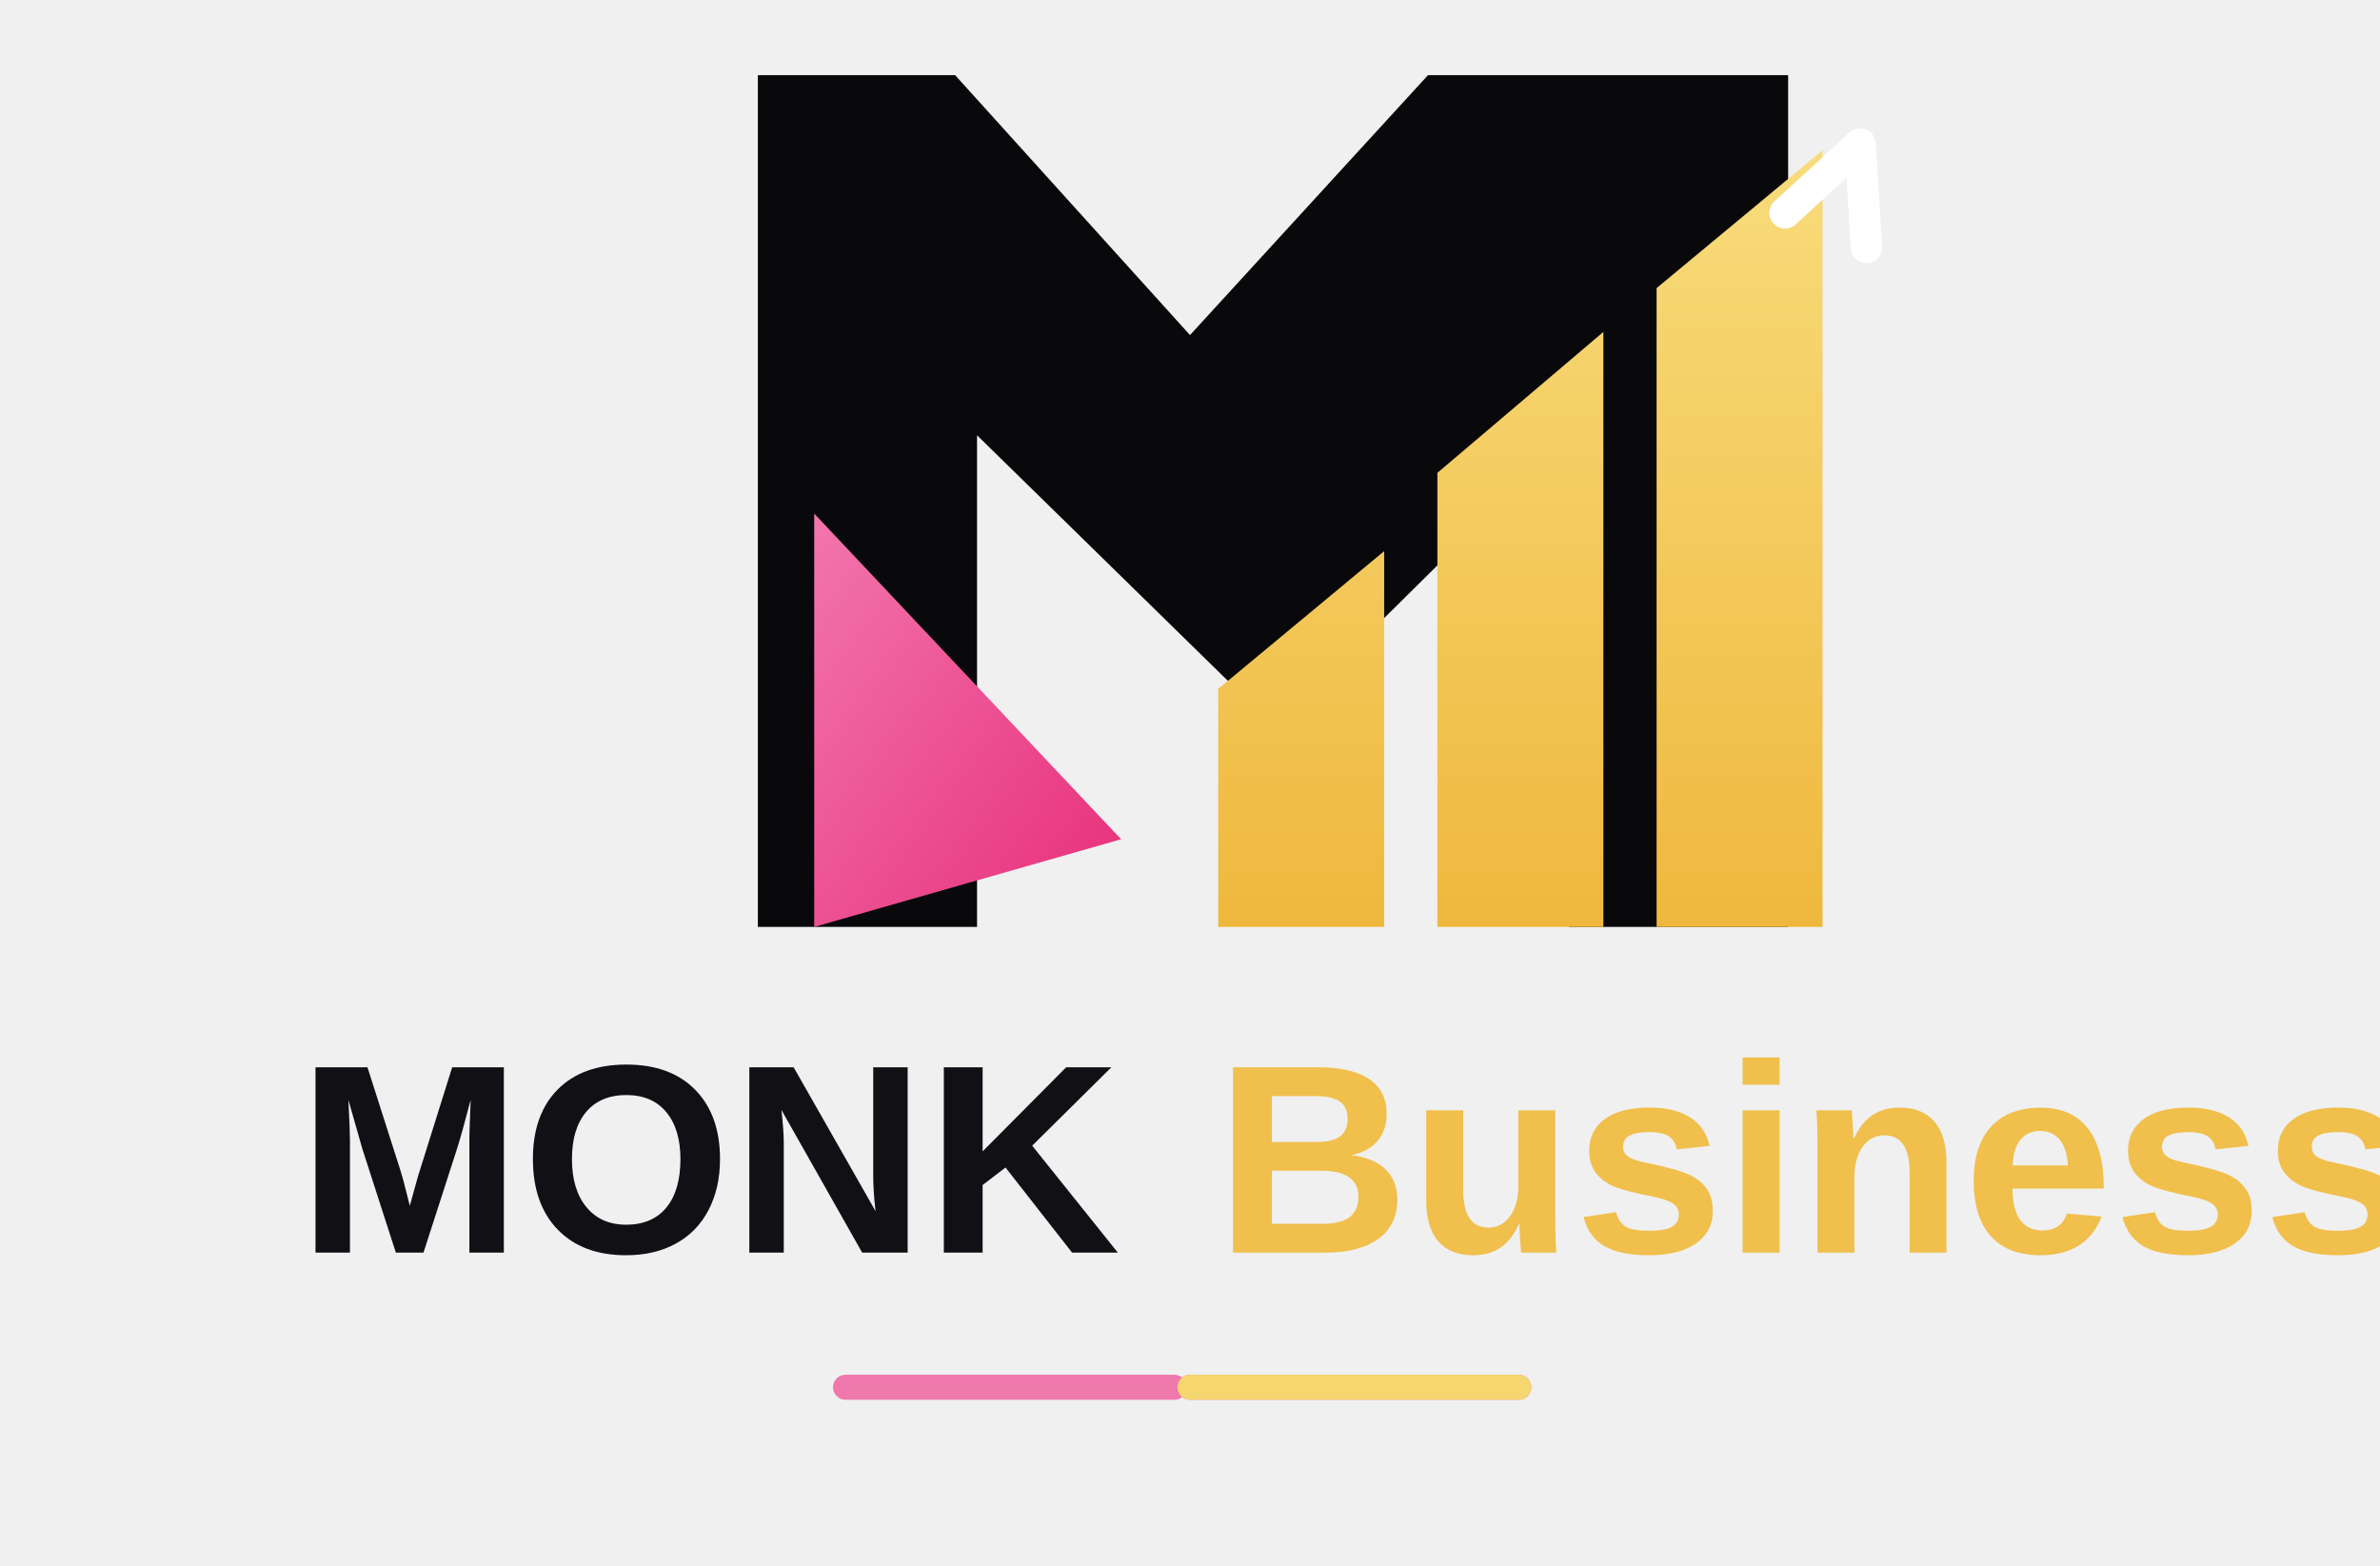
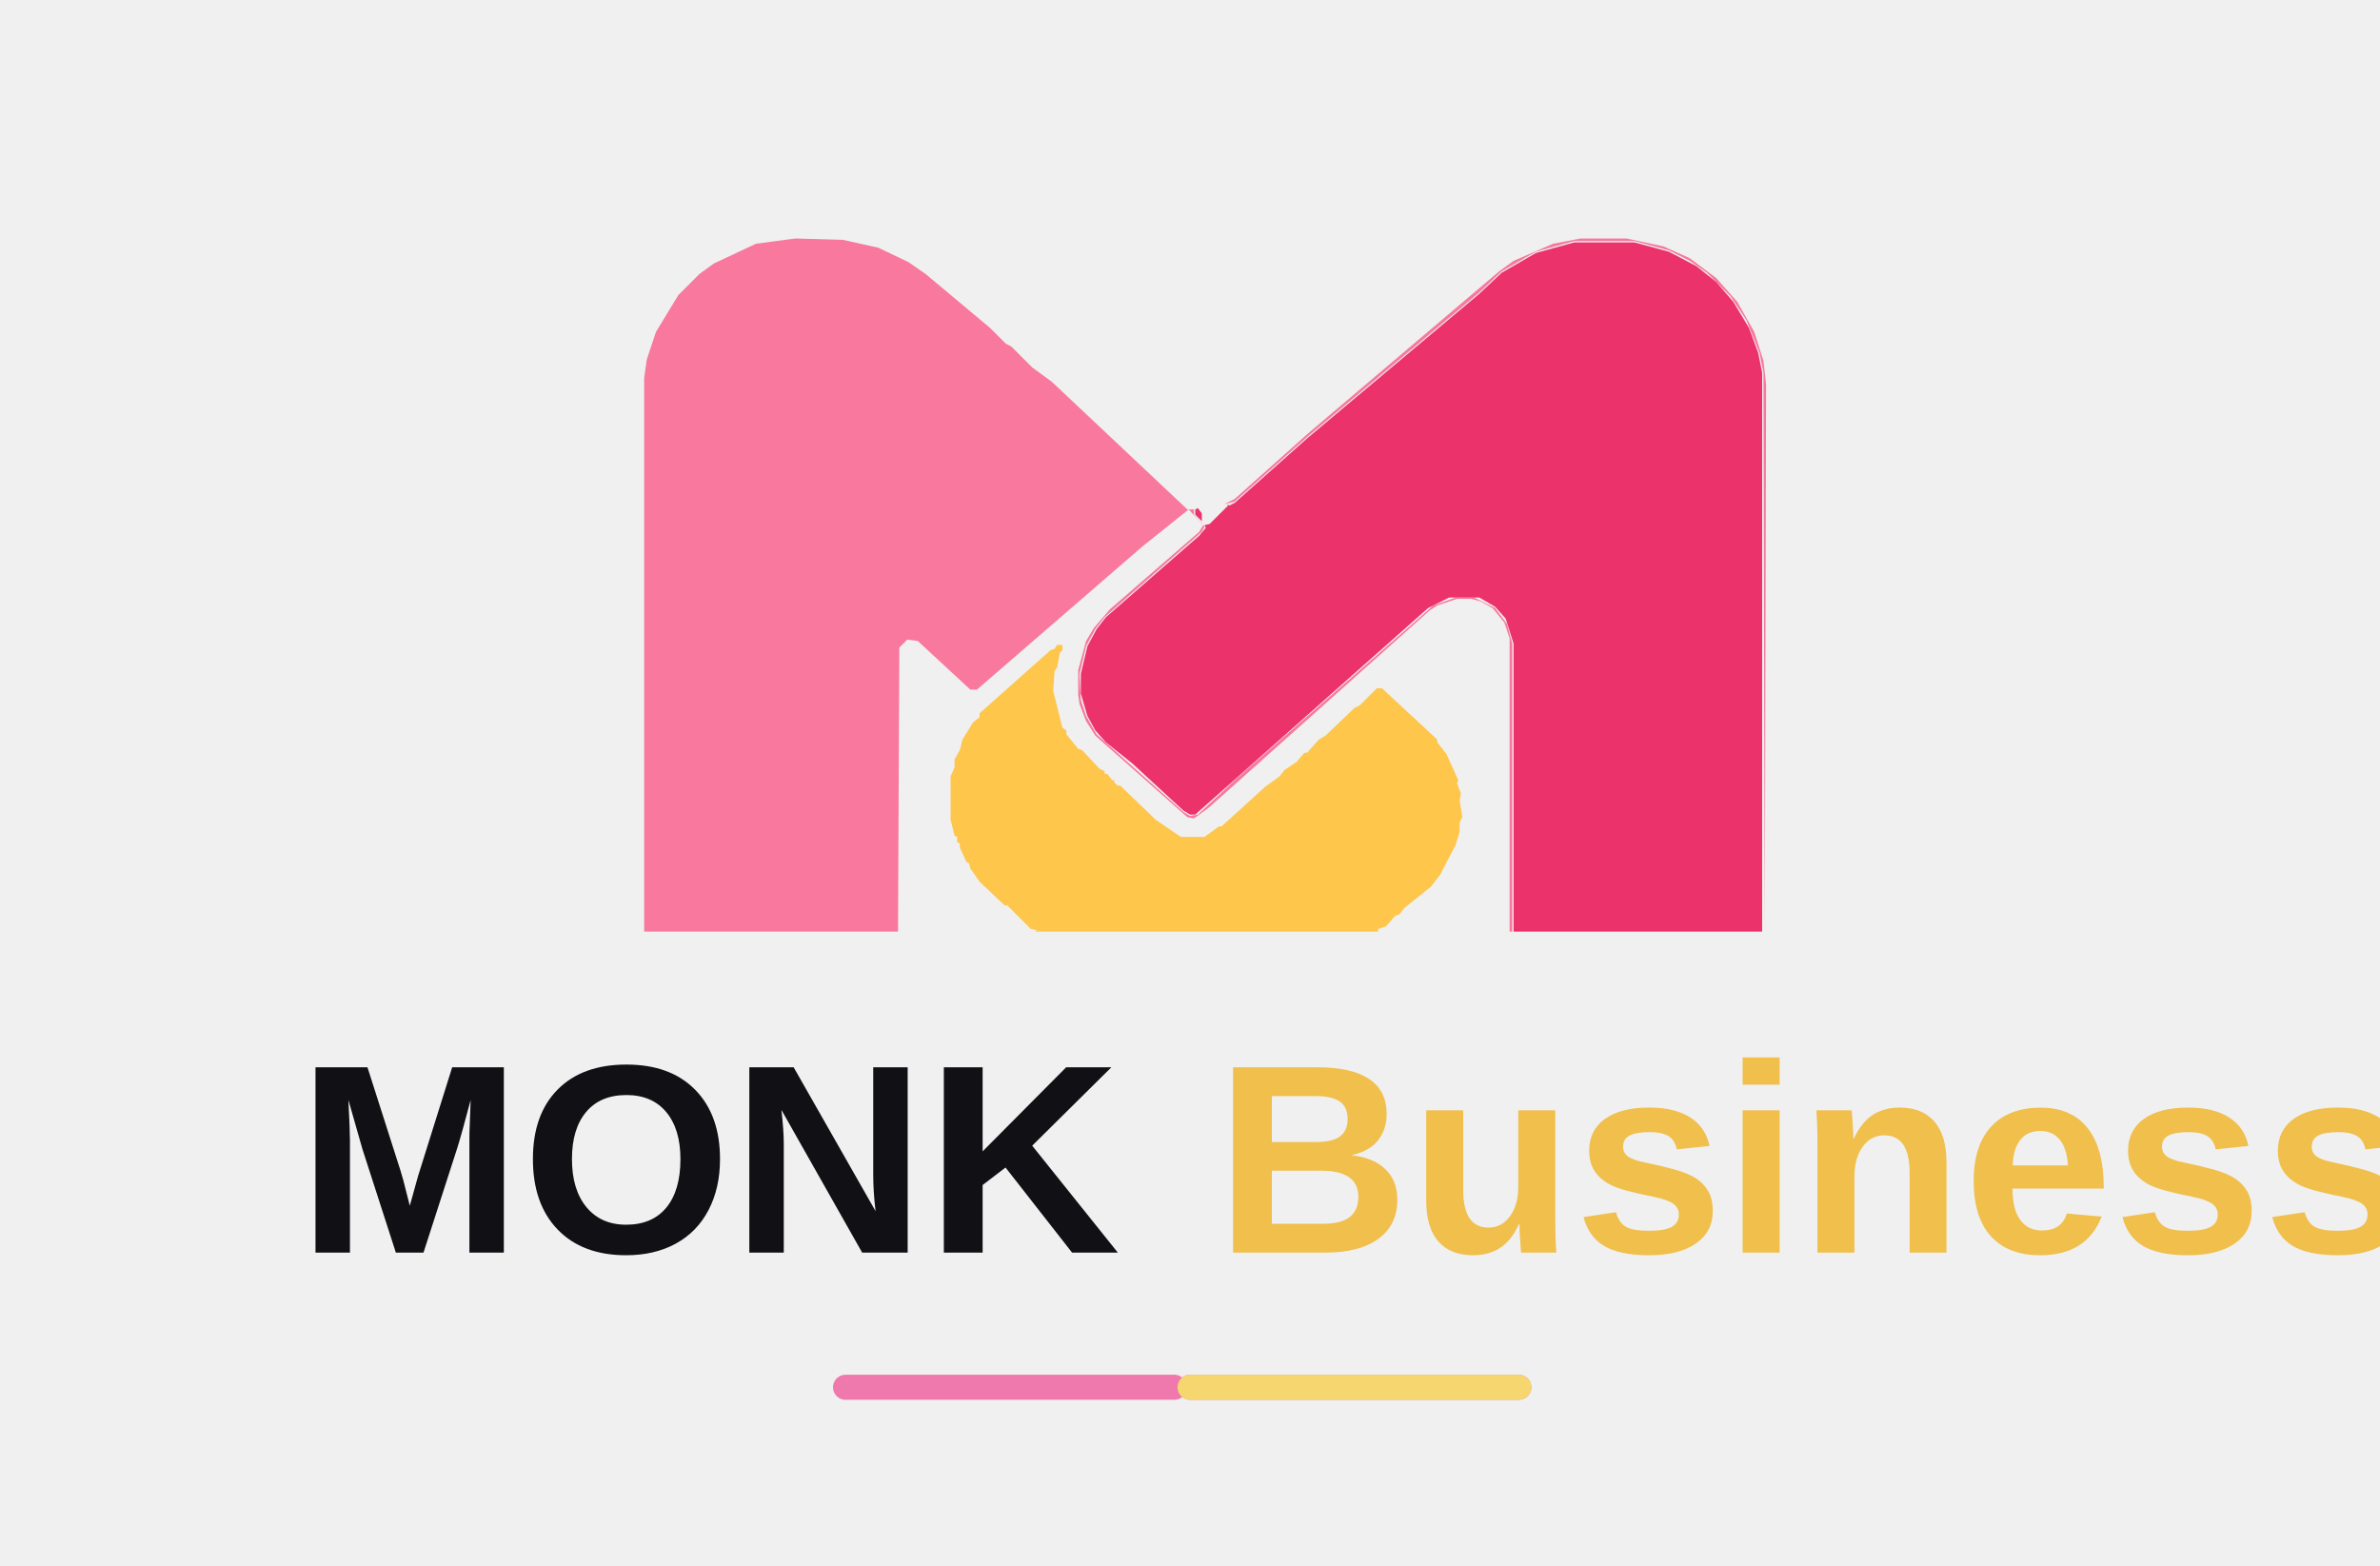
<svg xmlns="http://www.w3.org/2000/svg" viewBox="0 0 760 500" role="img" aria-labelledby="title">
-   <defs>
-     <linearGradient id="pink" x1="0" y1="0" x2="1" y2="1">
-       <stop stop-color="#f276ae" />
-       <stop offset="1" stop-color="#e72d79" />
-     </linearGradient>
-     <linearGradient id="gold" x1="0" y1="0" x2="0" y2="1">
-       <stop stop-color="#f8dc7c" />
-       <stop offset="1" stop-color="#efb83d" />
-     </linearGradient>
-   </defs>
-   <path d="M190 24h115l75 83 76-83h115v272h-70V139l-94 93-95-93v157h-70V24z" fill="#09090b" />
-   <path d="M260 164l98 104-98 28z" fill="url(#pink)" />
-   <path d="M389 296v-76l53-44v120zM459 296V151l53-45v190zM529 296V92l53-44v248z" fill="url(#gold)" />
-   <path d="M570 68l24-22 2 33" fill="none" stroke="#fff" stroke-width="10" stroke-linecap="round" stroke-linejoin="round" />
+   <g transform="translate(170 -28) scale(.42)">
+     <path fill="#F8789E" fill-rule="evenodd" d="M776,252 L746,265 L735,273 L590,396 L534,446 L526,450 L534,448 L589,399 L720,289 L737,273 L763,258 L792,250 L838,250 L864,257 L880,265 L893,274 L911,292 L923,310 L933,335 L936,350 L937,775 L938,359 L936,341 L929,319 L916,296 L900,278 L880,263 L860,254 L832,248 L797,248Z M111,291 L94,319 L87,340 L85,354 L85,775 L278,775 L279,559 L285,553 L293,554 L333,591 L338,591 L464,482 L499,454 L510,466 L507,471 L439,530 L427,544 L421,554 L415,576 L415,595 L416,602 L421,615 L428,626 L498,688 L503,689 L514,681 L682,531 L688,527 L703,522 L714,522 L721,524 L730,529 L739,540 L743,552 L743,775 L745,775 L745,556 L741,541 L732,529 L716,521 L702,521 L685,527 L536,658 L506,686 L500,687 L495,684 L429,625 L421,611 L417,599 L416,579 L421,558 L428,545 L435,536 L509,471 L511,467 L503,458 L503,454 L498,454 L395,357 L380,346 L364,330 L360,328 L348,316 L299,275 L286,266 L263,255 L236,249 L200,248 L170,252 L138,267 L127,275Z" />
+     <path fill="#EB326B" fill-rule="evenodd" d="M506,453 L504,454 L504,458 L509,463 L509,457Z M422,558 L417,579 L417,594 L422,611 L428,622 L436,631 L456,647 L495,683 L500,686 L504,686 L681,529 L697,521 L720,521 L732,528 L740,537 L746,556 L746,775 L935,775 L935,350 L932,335 L925,316 L913,296 L900,281 L885,269 L864,258 L838,251 L792,251 L763,259 L737,274 L720,290 L589,400 L534,449 L530,451 L528,450 L529,451 L515,465 L511,466 L512,468 L507,474 L436,536 L429,545Z" />
+     <path fill="#FEC64B" fill-rule="evenodd" d="M318,657 L318,690 L321,702 L323,703 L323,707 L325,708 L325,711 L330,722 L332,723 L333,727 L340,737 L359,755 L361,755 L379,773 L384,774 L382,775 L643,775 L643,773 L649,771 L656,763 L659,762 L663,757 L683,741 L690,732 L702,709 L705,699 L705,692 L707,688 L705,675 L706,670 L703,662 L704,660 L695,640 L688,631 L688,629 L646,590 L642,590 L629,603 L625,605 L603,626 L598,629 L589,639 L587,639 L581,646 L572,652 L568,657 L557,665 L524,695 L522,695 L511,703 L493,703 L474,690 L447,664 L445,664 L442,661 L443,660 L441,660 L437,655 L435,655 L435,653 L431,651 L418,637 L415,636 L406,625 L406,622 L403,620 L396,592 L397,577 L399,574 L401,563 L403,561 L403,557 L399,557 L397,560 L394,561 L340,609 L340,612 L335,616 L327,629 L325,637 L321,644 L321,650Z" />
+   </g>
  <text x="95" y="400" fill="#111014" font-family="Arial,Helvetica,sans-serif" font-size="86" font-weight="800">MONK</text>
  <text x="388" y="400" fill="#f0bf4c" font-family="Arial,Helvetica,sans-serif" font-size="86" font-weight="700">Business</text>
  <path d="M270 443h105M380 443h105" stroke-width="8" stroke-linecap="round" stroke="#ef78ad" />
  <path d="M380 443h105" stroke="#f6d66f" stroke-width="8" stroke-linecap="round" />
</svg>
